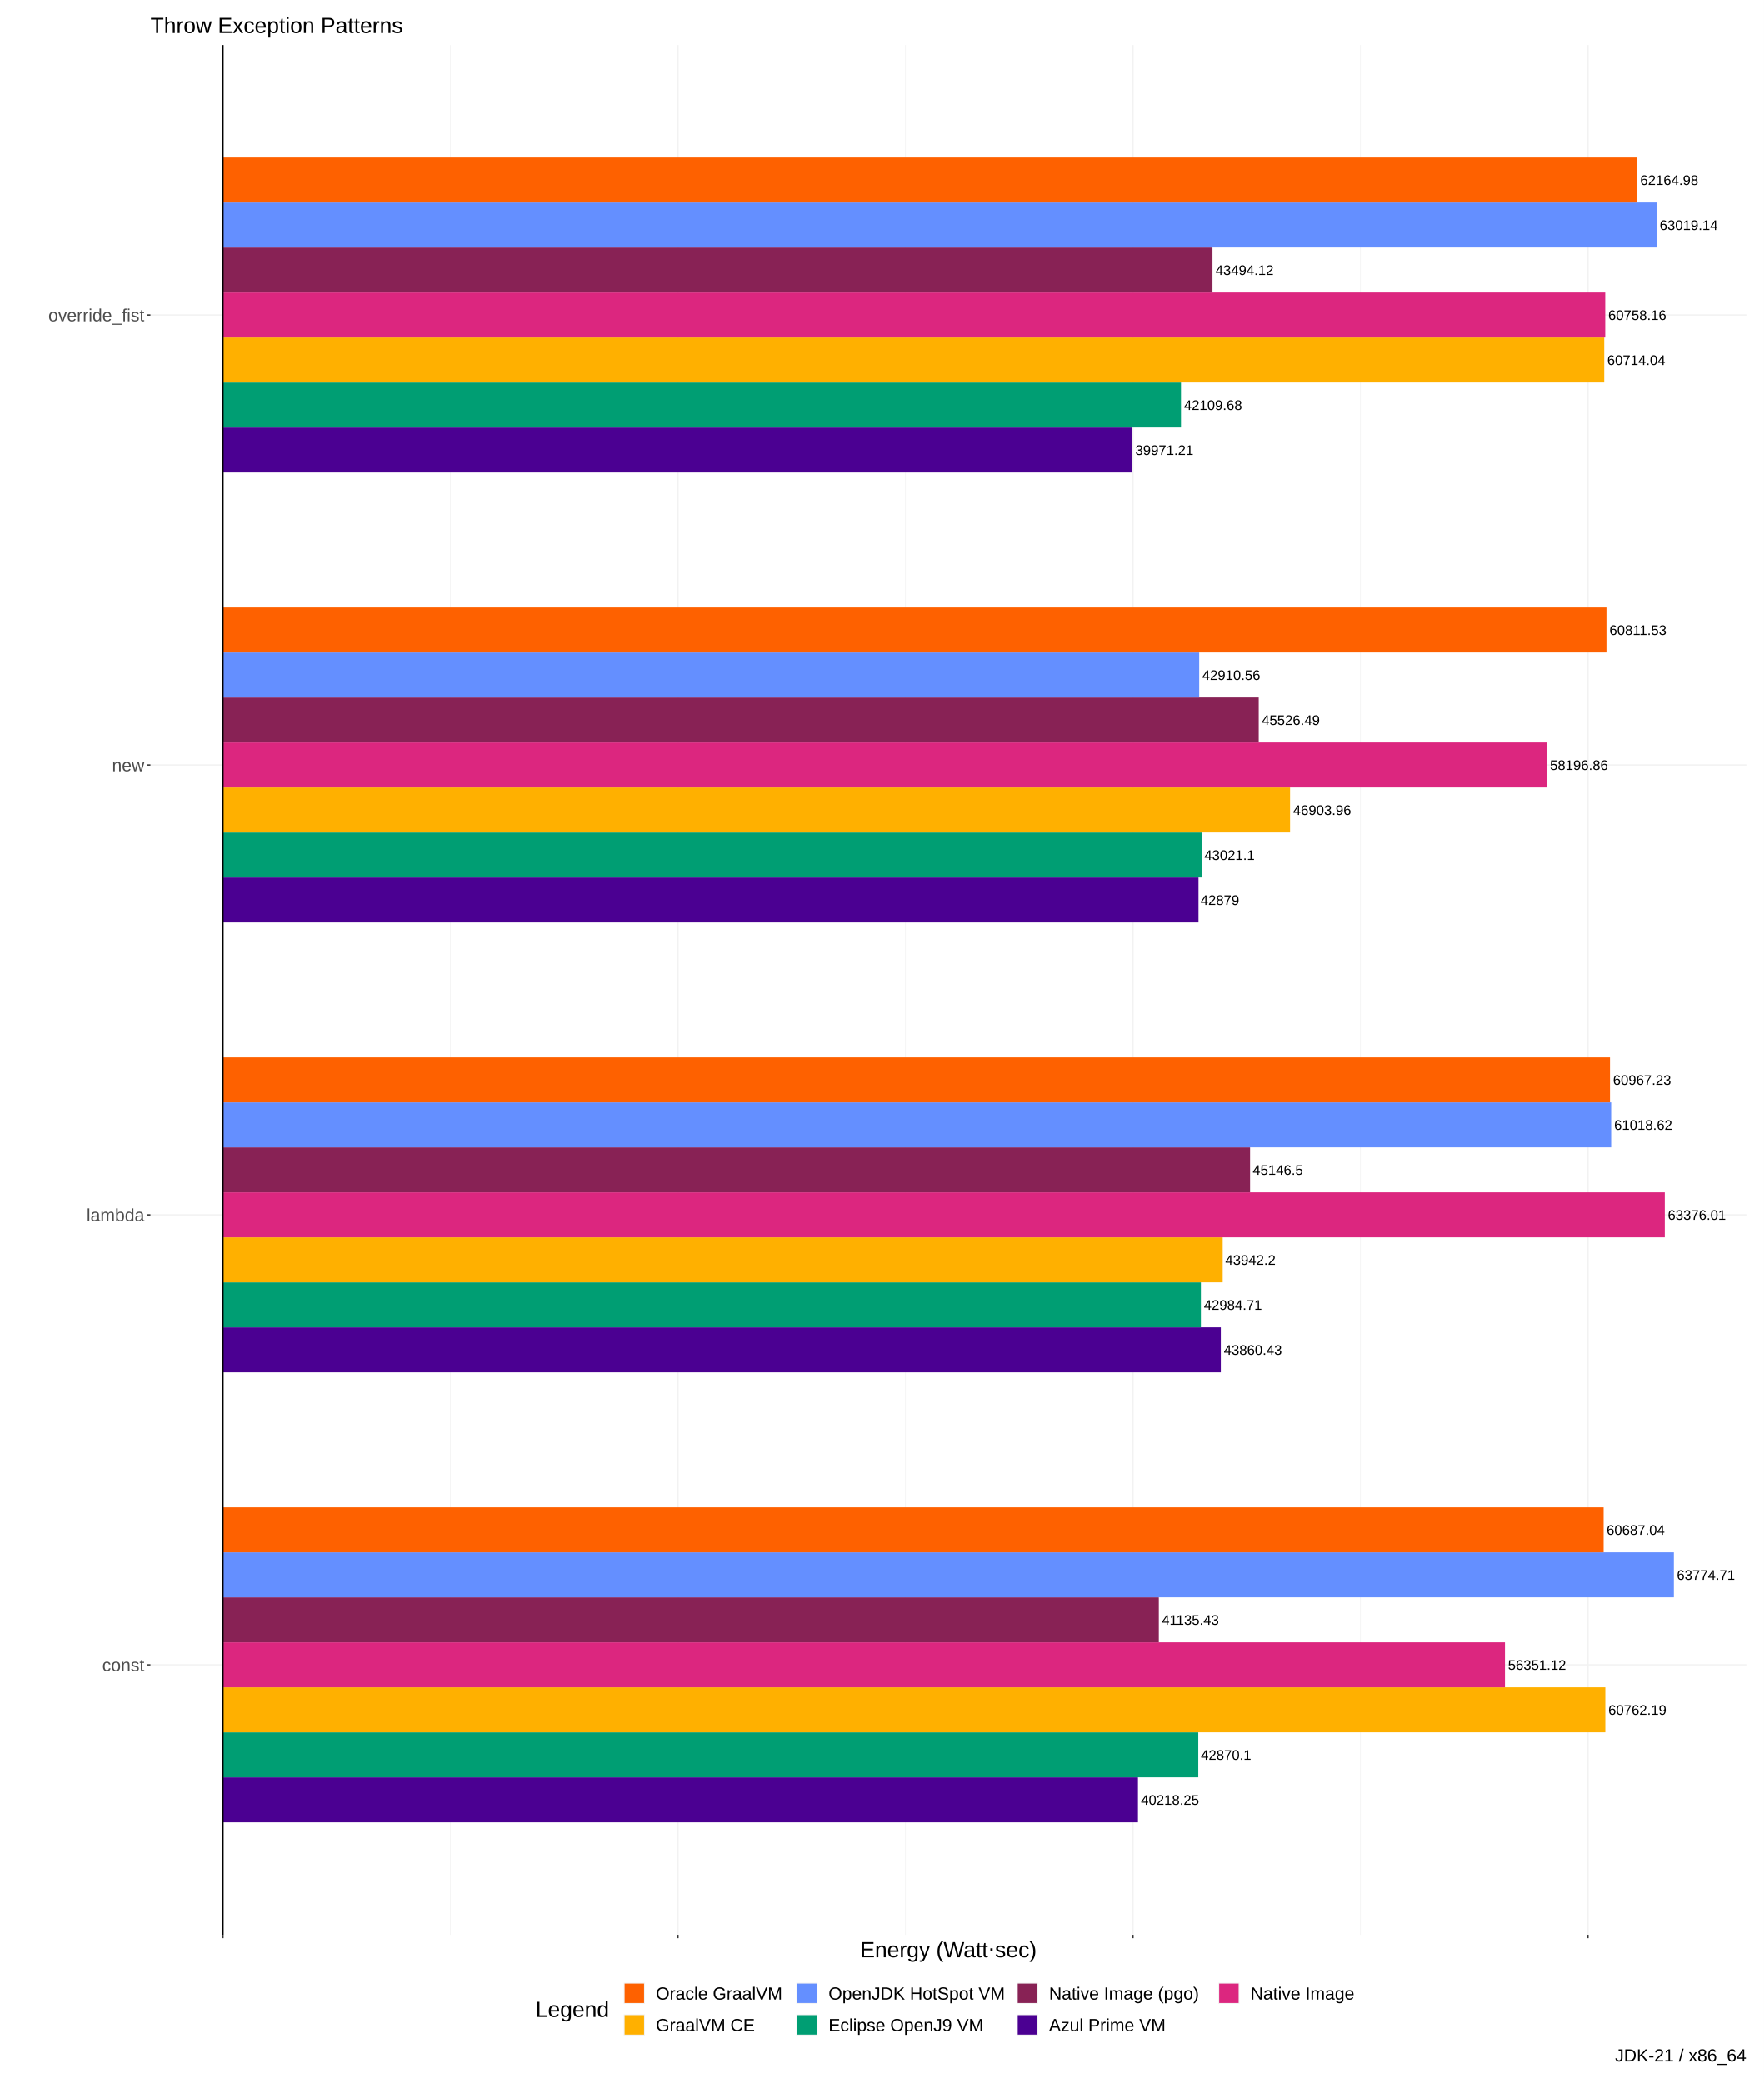
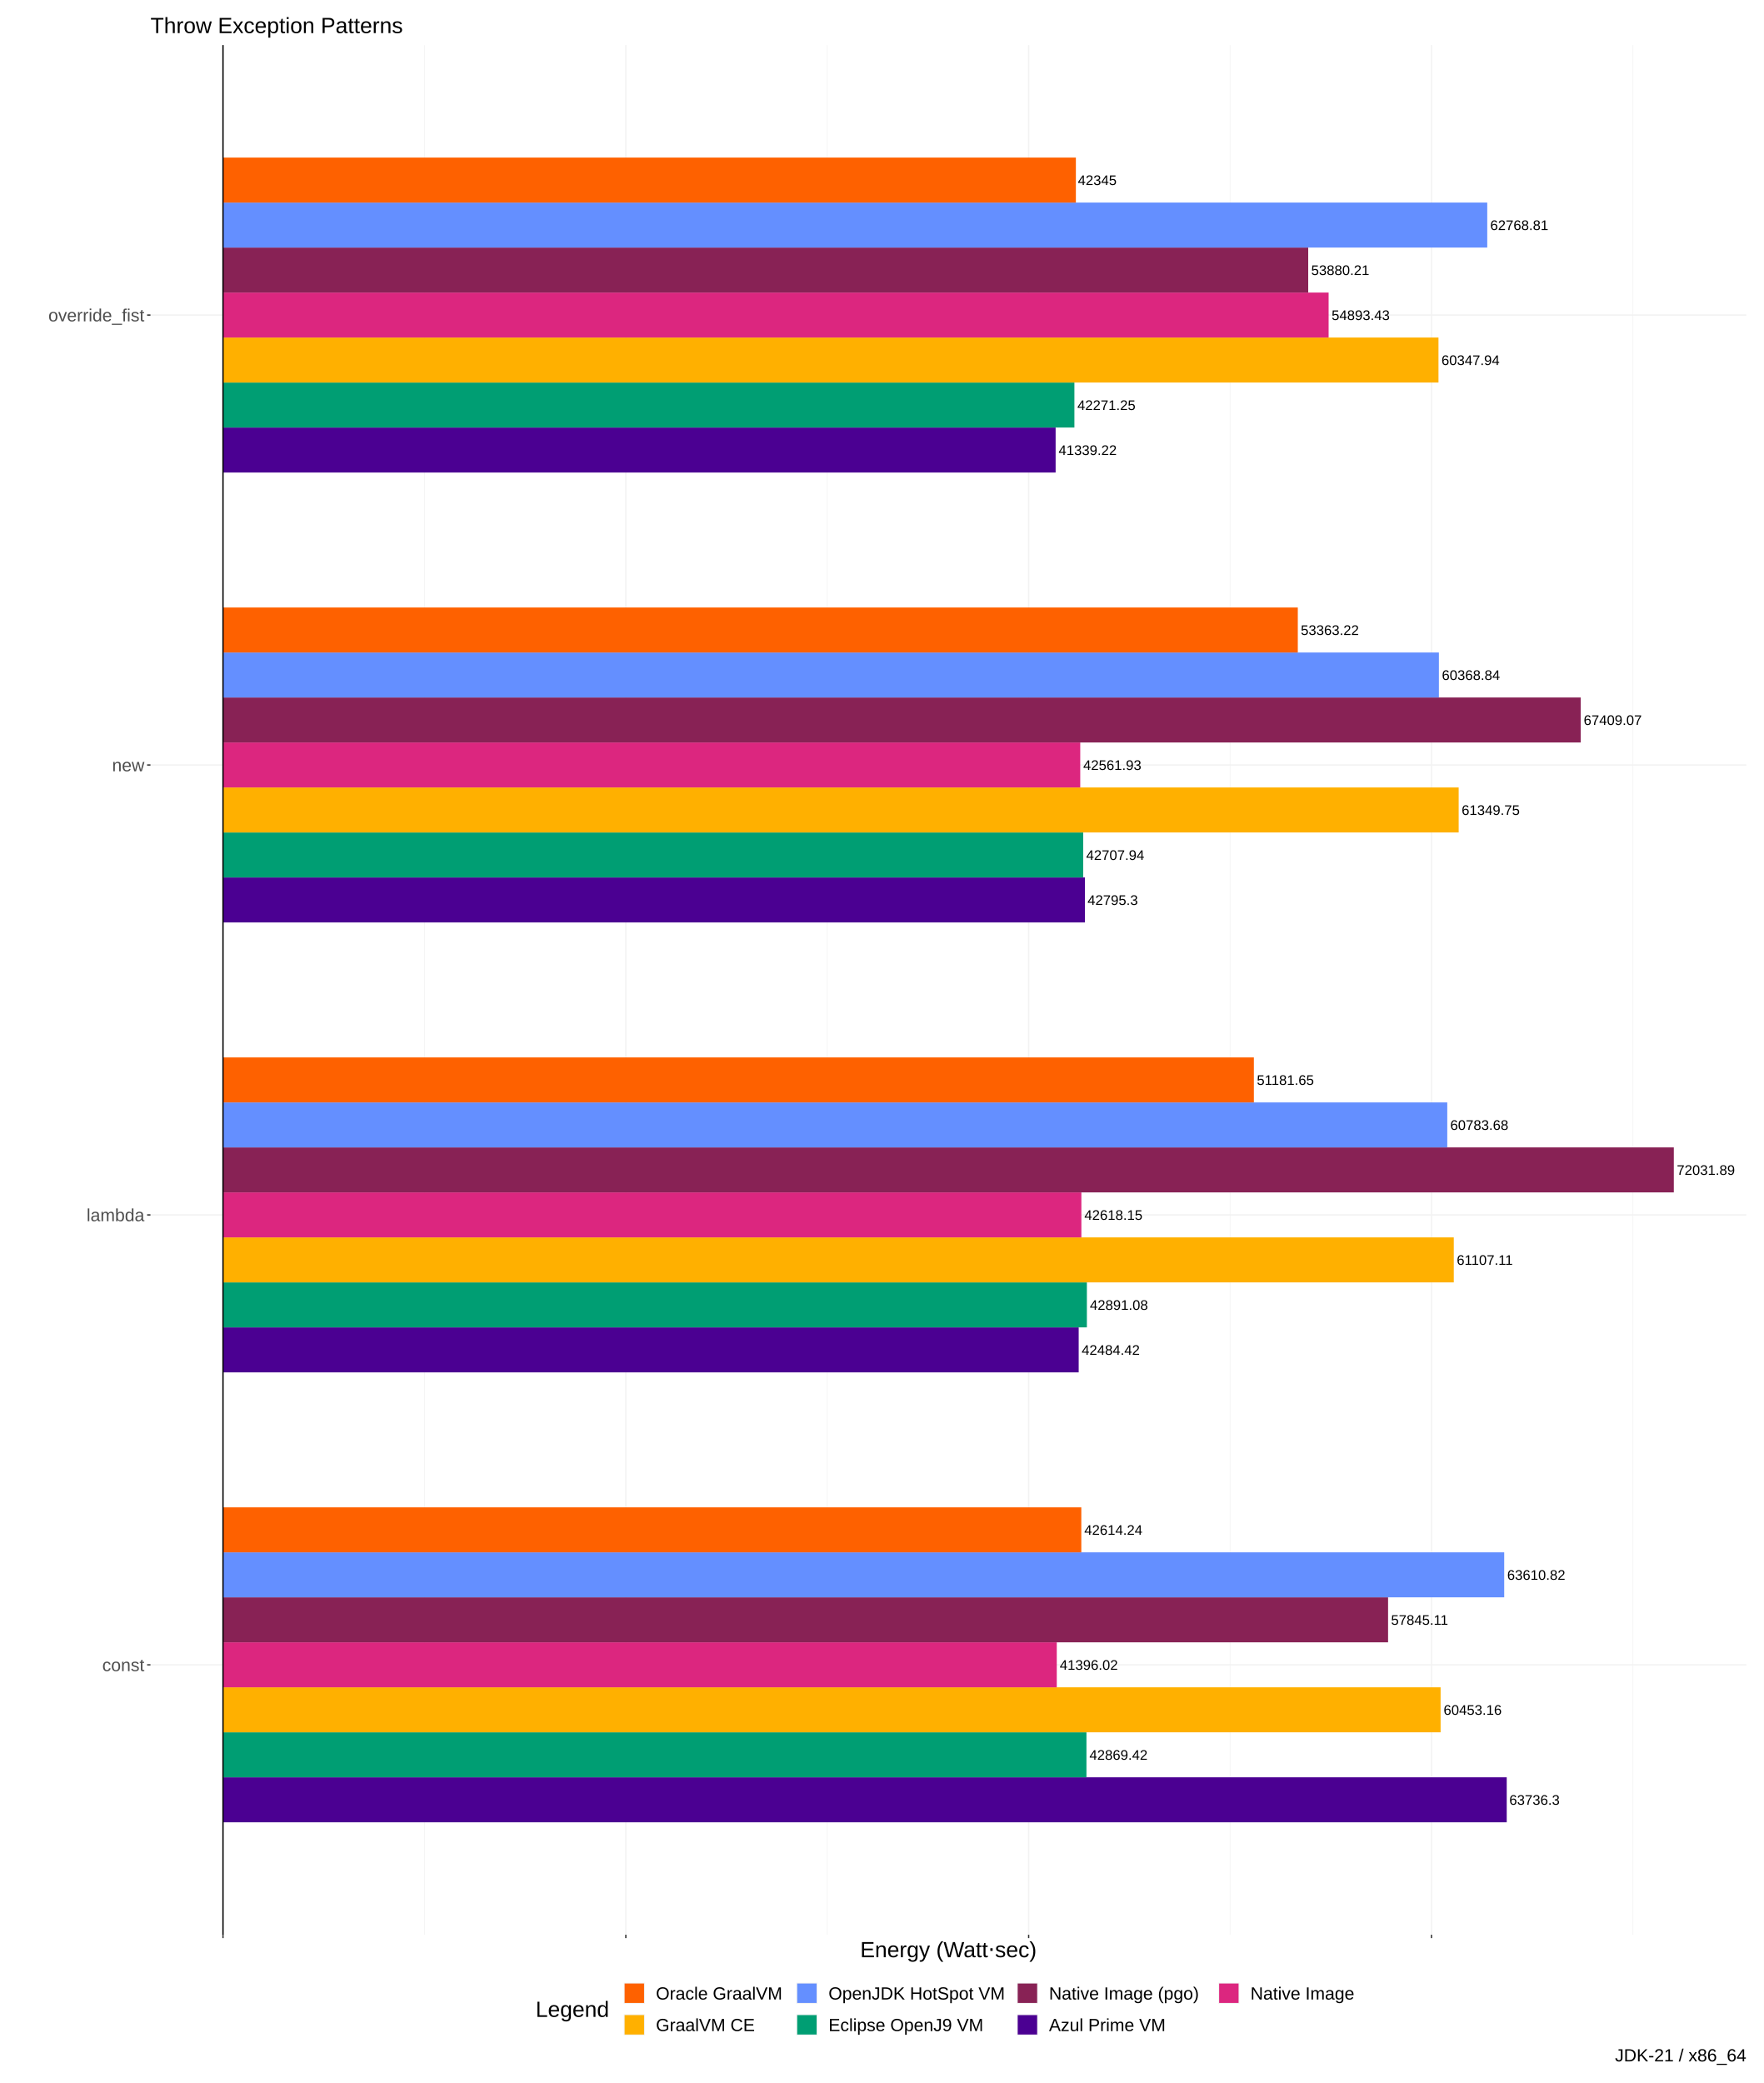
<svg xmlns="http://www.w3.org/2000/svg" class="svglite" width="1440.00pt" height="1700.79pt" viewBox="0 0 1440.00 1700.79">
  <defs>
    <style type="text/css">
    .svglite line, .svglite polyline, .svglite polygon, .svglite path, .svglite rect, .svglite circle {
      fill: none;
      stroke: #000000;
      stroke-linecap: round;
      stroke-linejoin: round;
      stroke-miterlimit: 10.00;
    }
    .svglite text {
      white-space: pre;
    }
  </style>
  </defs>
  <rect width="100%" height="100%" style="stroke: none; fill: #FFFFFF;" />
  <defs>
    <clipPath id="cpMC4wMHwxNDQwLjAwfDAuMDB8MTcwMC43OQ==">
      <rect x="0.00" y="0.00" width="1440.00" height="1700.79" />
    </clipPath>
  </defs>
  <g clip-path="url(#cpMC4wMHwxNDQwLjAwfDAuMDB8MTcwMC43OQ==)">
    <rect x="0.00" y="0.00" width="1440.00" height="1700.79" style="stroke-width: 1.07; stroke: #FFFFFF; fill: #FFFFFF;" />
    <rect x="122.85" y="36.82" width="1302.98" height="1542.94" style="stroke-width: 1.07; stroke: none;" />
-     <polyline points="367.81,1579.76 367.81,36.82 " style="stroke-width: 0.53; stroke: #F2F2F2; stroke-linecap: butt;" />
-     <polyline points="739.28,1579.76 739.28,36.82 " style="stroke-width: 0.53; stroke: #F2F2F2; stroke-linecap: butt;" />
-     <polyline points="1110.75,1579.76 1110.75,36.82 " style="stroke-width: 0.53; stroke: #F2F2F2; stroke-linecap: butt;" />
+     <polyline points="346.52,1579.76 346.52,36.82 " style="stroke-width: 0.53; stroke: #F2F2F2; stroke-linecap: butt;" />
+     <polyline points="675.41,1579.76 675.41,36.82 " style="stroke-width: 0.53; stroke: #F2F2F2; stroke-linecap: butt;" />
+     <polyline points="1004.30,1579.76 1004.30,36.82 " style="stroke-width: 0.53; stroke: #F2F2F2; stroke-linecap: butt;" />
+     <polyline points="1333.19,1579.76 1333.19,36.82 " style="stroke-width: 0.53; stroke: #F2F2F2; stroke-linecap: butt;" />
    <polyline points="122.85,1359.34 1425.83,1359.34 " style="stroke-width: 1.07; stroke: #F2F2F2; stroke-linecap: butt;" />
    <polyline points="122.85,991.98 1425.83,991.98 " style="stroke-width: 1.07; stroke: #F2F2F2; stroke-linecap: butt;" />
    <polyline points="122.85,624.61 1425.83,624.61 " style="stroke-width: 1.07; stroke: #F2F2F2; stroke-linecap: butt;" />
    <polyline points="122.85,257.24 1425.83,257.24 " style="stroke-width: 1.07; stroke: #F2F2F2; stroke-linecap: butt;" />
    <polyline points="182.07,1579.76 182.07,36.82 " style="stroke-width: 1.07; stroke: #F2F2F2; stroke-linecap: butt;" />
-     <polyline points="553.55,1579.76 553.55,36.82 " style="stroke-width: 1.07; stroke: #F2F2F2; stroke-linecap: butt;" />
-     <polyline points="925.02,1579.76 925.02,36.82 " style="stroke-width: 1.07; stroke: #F2F2F2; stroke-linecap: butt;" />
-     <polyline points="1296.49,1579.76 1296.49,36.82 " style="stroke-width: 1.07; stroke: #F2F2F2; stroke-linecap: butt;" />
-     <rect x="182.07" y="716.45" width="796.42" height="36.74" style="stroke-width: 1.07; stroke: none; stroke-linecap: butt; stroke-linejoin: miter; fill: #4B0092;" />
-     <rect x="182.07" y="349.09" width="742.41" height="36.74" style="stroke-width: 1.07; stroke: none; stroke-linecap: butt; stroke-linejoin: miter; fill: #4B0092;" />
-     <rect x="182.07" y="1451.19" width="747.00" height="36.74" style="stroke-width: 1.07; stroke: none; stroke-linecap: butt; stroke-linejoin: miter; fill: #4B0092;" />
-     <rect x="182.07" y="1083.82" width="814.65" height="36.74" style="stroke-width: 1.07; stroke: none; stroke-linecap: butt; stroke-linejoin: miter; fill: #4B0092;" />
-     <rect x="182.07" y="1414.45" width="796.25" height="36.74" style="stroke-width: 1.07; stroke: none; stroke-linecap: butt; stroke-linejoin: miter; fill: #009E73;" />
-     <rect x="182.07" y="679.72" width="799.06" height="36.74" style="stroke-width: 1.07; stroke: none; stroke-linecap: butt; stroke-linejoin: miter; fill: #009E73;" />
-     <rect x="182.07" y="312.35" width="782.13" height="36.74" style="stroke-width: 1.07; stroke: none; stroke-linecap: butt; stroke-linejoin: miter; fill: #009E73;" />
-     <rect x="182.07" y="1047.08" width="798.38" height="36.74" style="stroke-width: 1.07; stroke: none; stroke-linecap: butt; stroke-linejoin: miter; fill: #009E73;" />
-     <rect x="182.07" y="275.61" width="1127.68" height="36.74" style="stroke-width: 1.07; stroke: none; stroke-linecap: butt; stroke-linejoin: miter; fill: #FFB000;" />
-     <rect x="182.07" y="1010.35" width="816.17" height="36.74" style="stroke-width: 1.07; stroke: none; stroke-linecap: butt; stroke-linejoin: miter; fill: #FFB000;" />
-     <rect x="182.07" y="642.98" width="871.18" height="36.74" style="stroke-width: 1.07; stroke: none; stroke-linecap: butt; stroke-linejoin: miter; fill: #FFB000;" />
-     <rect x="182.07" y="1377.71" width="1128.57" height="36.74" style="stroke-width: 1.07; stroke: none; stroke-linecap: butt; stroke-linejoin: miter; fill: #FFB000;" />
-     <rect x="182.07" y="1340.98" width="1046.64" height="36.74" style="stroke-width: 1.07; stroke: none; stroke-linecap: butt; stroke-linejoin: miter; fill: #DC267F;" />
-     <rect x="182.07" y="973.61" width="1177.12" height="36.74" style="stroke-width: 1.07; stroke: none; stroke-linecap: butt; stroke-linejoin: miter; fill: #DC267F;" />
-     <rect x="182.07" y="606.24" width="1080.93" height="36.74" style="stroke-width: 1.07; stroke: none; stroke-linecap: butt; stroke-linejoin: miter; fill: #DC267F;" />
-     <rect x="182.07" y="238.88" width="1128.50" height="36.74" style="stroke-width: 1.07; stroke: none; stroke-linecap: butt; stroke-linejoin: miter; fill: #DC267F;" />
-     <rect x="182.07" y="202.14" width="807.84" height="36.74" style="stroke-width: 1.07; stroke: none; stroke-linecap: butt; stroke-linejoin: miter; fill: #882255;" />
-     <rect x="182.07" y="1304.24" width="764.03" height="36.74" style="stroke-width: 1.07; stroke: none; stroke-linecap: butt; stroke-linejoin: miter; fill: #882255;" />
-     <rect x="182.07" y="569.51" width="845.59" height="36.74" style="stroke-width: 1.07; stroke: none; stroke-linecap: butt; stroke-linejoin: miter; fill: #882255;" />
-     <rect x="182.07" y="936.87" width="838.53" height="36.74" style="stroke-width: 1.07; stroke: none; stroke-linecap: butt; stroke-linejoin: miter; fill: #882255;" />
-     <rect x="182.07" y="900.14" width="1133.34" height="36.74" style="stroke-width: 1.07; stroke: none; stroke-linecap: butt; stroke-linejoin: miter; fill: #648FFF;" />
-     <rect x="182.07" y="1267.50" width="1184.53" height="36.74" style="stroke-width: 1.07; stroke: none; stroke-linecap: butt; stroke-linejoin: miter; fill: #648FFF;" />
-     <rect x="182.07" y="165.40" width="1170.49" height="36.74" style="stroke-width: 1.07; stroke: none; stroke-linecap: butt; stroke-linejoin: miter; fill: #648FFF;" />
-     <rect x="182.07" y="532.77" width="797.00" height="36.74" style="stroke-width: 1.07; stroke: none; stroke-linecap: butt; stroke-linejoin: miter; fill: #648FFF;" />
-     <rect x="182.07" y="1230.77" width="1127.18" height="36.74" style="stroke-width: 1.07; stroke: none; stroke-linecap: butt; stroke-linejoin: miter; fill: #FE6100;" />
-     <rect x="182.07" y="496.03" width="1129.49" height="36.74" style="stroke-width: 1.07; stroke: none; stroke-linecap: butt; stroke-linejoin: miter; fill: #FE6100;" />
-     <rect x="182.07" y="128.67" width="1154.63" height="36.74" style="stroke-width: 1.07; stroke: none; stroke-linecap: butt; stroke-linejoin: miter; fill: #FE6100;" />
-     <rect x="182.07" y="863.40" width="1132.38" height="36.74" style="stroke-width: 1.07; stroke: none; stroke-linecap: butt; stroke-linejoin: miter; fill: #FE6100;" />
-     <text x="980.12" y="738.89" style="font-size: 11.38px; font-family: &quot;Liberation Sans&quot;;" textLength="32.54px" lengthAdjust="spacingAndGlyphs">42879</text>
-     <text x="926.91" y="371.52" style="font-size: 11.38px; font-family: &quot;Liberation Sans&quot;;" textLength="48.61px" lengthAdjust="spacingAndGlyphs">39971.21</text>
-     <text x="931.50" y="1473.62" style="font-size: 11.38px; font-family: &quot;Liberation Sans&quot;;" textLength="48.61px" lengthAdjust="spacingAndGlyphs">40218.25</text>
-     <text x="999.15" y="1106.25" style="font-size: 11.38px; font-family: &quot;Liberation Sans&quot;;" textLength="48.61px" lengthAdjust="spacingAndGlyphs">43860.43</text>
-     <text x="980.43" y="1436.88" style="font-size: 11.38px; font-family: &quot;Liberation Sans&quot;;" textLength="42.10px" lengthAdjust="spacingAndGlyphs">42870.1</text>
-     <text x="983.24" y="702.15" style="font-size: 11.38px; font-family: &quot;Liberation Sans&quot;;" textLength="42.10px" lengthAdjust="spacingAndGlyphs">43021.1</text>
-     <text x="966.63" y="334.78" style="font-size: 11.38px; font-family: &quot;Liberation Sans&quot;;" textLength="48.61px" lengthAdjust="spacingAndGlyphs">42109.68</text>
-     <text x="982.88" y="1069.52" style="font-size: 11.38px; font-family: &quot;Liberation Sans&quot;;" textLength="48.61px" lengthAdjust="spacingAndGlyphs">42984.71</text>
-     <text x="1312.18" y="298.05" style="font-size: 11.38px; font-family: &quot;Liberation Sans&quot;;" textLength="48.61px" lengthAdjust="spacingAndGlyphs">60714.04</text>
-     <text x="1000.34" y="1032.78" style="font-size: 11.38px; font-family: &quot;Liberation Sans&quot;;" textLength="42.10px" lengthAdjust="spacingAndGlyphs">43942.2</text>
-     <text x="1055.68" y="665.41" style="font-size: 11.38px; font-family: &quot;Liberation Sans&quot;;" textLength="48.61px" lengthAdjust="spacingAndGlyphs">46903.96</text>
-     <text x="1313.08" y="1400.15" style="font-size: 11.38px; font-family: &quot;Liberation Sans&quot;;" textLength="48.61px" lengthAdjust="spacingAndGlyphs">60762.19</text>
-     <text x="1231.15" y="1363.41" style="font-size: 11.38px; font-family: &quot;Liberation Sans&quot;;" textLength="48.61px" lengthAdjust="spacingAndGlyphs">56351.12</text>
-     <text x="1361.63" y="996.04" style="font-size: 11.38px; font-family: &quot;Liberation Sans&quot;;" textLength="48.61px" lengthAdjust="spacingAndGlyphs">63376.01</text>
-     <text x="1265.43" y="628.68" style="font-size: 11.38px; font-family: &quot;Liberation Sans&quot;;" textLength="48.61px" lengthAdjust="spacingAndGlyphs">58196.86</text>
-     <text x="1313.00" y="261.31" style="font-size: 11.38px; font-family: &quot;Liberation Sans&quot;;" textLength="48.61px" lengthAdjust="spacingAndGlyphs">60758.16</text>
-     <text x="992.35" y="224.57" style="font-size: 11.38px; font-family: &quot;Liberation Sans&quot;;" textLength="48.61px" lengthAdjust="spacingAndGlyphs">43494.12</text>
-     <text x="948.54" y="1326.67" style="font-size: 11.38px; font-family: &quot;Liberation Sans&quot;;" textLength="48.61px" lengthAdjust="spacingAndGlyphs">41135.43</text>
-     <text x="1030.10" y="591.94" style="font-size: 11.38px; font-family: &quot;Liberation Sans&quot;;" textLength="48.61px" lengthAdjust="spacingAndGlyphs">45526.49</text>
-     <text x="1022.71" y="959.31" style="font-size: 11.38px; font-family: &quot;Liberation Sans&quot;;" textLength="42.10px" lengthAdjust="spacingAndGlyphs">45146.5</text>
-     <text x="1317.84" y="922.57" style="font-size: 11.38px; font-family: &quot;Liberation Sans&quot;;" textLength="48.61px" lengthAdjust="spacingAndGlyphs">61018.62</text>
-     <text x="1369.03" y="1289.94" style="font-size: 11.38px; font-family: &quot;Liberation Sans&quot;;" textLength="48.61px" lengthAdjust="spacingAndGlyphs">63774.71</text>
-     <text x="1355.00" y="187.84" style="font-size: 11.38px; font-family: &quot;Liberation Sans&quot;;" textLength="48.61px" lengthAdjust="spacingAndGlyphs">63019.14</text>
-     <text x="981.51" y="555.20" style="font-size: 11.38px; font-family: &quot;Liberation Sans&quot;;" textLength="48.61px" lengthAdjust="spacingAndGlyphs">42910.56</text>
-     <text x="1311.68" y="1253.20" style="font-size: 11.38px; font-family: &quot;Liberation Sans&quot;;" textLength="48.61px" lengthAdjust="spacingAndGlyphs">60687.04</text>
-     <text x="1313.99" y="518.47" style="font-size: 11.38px; font-family: &quot;Liberation Sans&quot;;" textLength="48.61px" lengthAdjust="spacingAndGlyphs">60811.53</text>
-     <text x="1339.13" y="151.10" style="font-size: 11.38px; font-family: &quot;Liberation Sans&quot;;" textLength="48.61px" lengthAdjust="spacingAndGlyphs">62164.98</text>
-     <text x="1316.89" y="885.83" style="font-size: 11.38px; font-family: &quot;Liberation Sans&quot;;" textLength="48.61px" lengthAdjust="spacingAndGlyphs">60967.23</text>
+     <polyline points="510.96,1579.76 510.96,36.82 " style="stroke-width: 1.07; stroke: #F2F2F2; stroke-linecap: butt;" />
+     <polyline points="839.85,1579.76 839.85,36.82 " style="stroke-width: 1.07; stroke: #F2F2F2; stroke-linecap: butt;" />
+     <polyline points="1168.74,1579.76 1168.74,36.82 " style="stroke-width: 1.07; stroke: #F2F2F2; stroke-linecap: butt;" />
+     <rect x="182.07" y="716.45" width="703.75" height="36.74" style="stroke-width: 1.07; stroke: none; stroke-linecap: butt; stroke-linejoin: miter; fill: #4B0092;" />
+     <rect x="182.07" y="349.09" width="679.80" height="36.74" style="stroke-width: 1.07; stroke: none; stroke-linecap: butt; stroke-linejoin: miter; fill: #4B0092;" />
+     <rect x="182.07" y="1451.19" width="1048.11" height="36.74" style="stroke-width: 1.07; stroke: none; stroke-linecap: butt; stroke-linejoin: miter; fill: #4B0092;" />
+     <rect x="182.07" y="1083.82" width="698.63" height="36.74" style="stroke-width: 1.07; stroke: none; stroke-linecap: butt; stroke-linejoin: miter; fill: #4B0092;" />
+     <rect x="182.07" y="1414.45" width="704.97" height="36.74" style="stroke-width: 1.07; stroke: none; stroke-linecap: butt; stroke-linejoin: miter; fill: #009E73;" />
+     <rect x="182.07" y="679.72" width="702.31" height="36.74" style="stroke-width: 1.07; stroke: none; stroke-linecap: butt; stroke-linejoin: miter; fill: #009E73;" />
+     <rect x="182.07" y="312.35" width="695.13" height="36.74" style="stroke-width: 1.07; stroke: none; stroke-linecap: butt; stroke-linejoin: miter; fill: #009E73;" />
+     <rect x="182.07" y="1047.08" width="705.32" height="36.74" style="stroke-width: 1.07; stroke: none; stroke-linecap: butt; stroke-linejoin: miter; fill: #009E73;" />
+     <rect x="182.07" y="275.61" width="992.39" height="36.74" style="stroke-width: 1.07; stroke: none; stroke-linecap: butt; stroke-linejoin: miter; fill: #FFB000;" />
+     <rect x="182.07" y="1010.35" width="1004.88" height="36.74" style="stroke-width: 1.07; stroke: none; stroke-linecap: butt; stroke-linejoin: miter; fill: #FFB000;" />
+     <rect x="182.07" y="642.98" width="1008.87" height="36.74" style="stroke-width: 1.07; stroke: none; stroke-linecap: butt; stroke-linejoin: miter; fill: #FFB000;" />
+     <rect x="182.07" y="1377.71" width="994.12" height="36.74" style="stroke-width: 1.07; stroke: none; stroke-linecap: butt; stroke-linejoin: miter; fill: #FFB000;" />
+     <rect x="182.07" y="1340.98" width="680.74" height="36.74" style="stroke-width: 1.07; stroke: none; stroke-linecap: butt; stroke-linejoin: miter; fill: #DC267F;" />
+     <rect x="182.07" y="973.61" width="700.83" height="36.74" style="stroke-width: 1.07; stroke: none; stroke-linecap: butt; stroke-linejoin: miter; fill: #DC267F;" />
+     <rect x="182.07" y="606.24" width="699.91" height="36.74" style="stroke-width: 1.07; stroke: none; stroke-linecap: butt; stroke-linejoin: miter; fill: #DC267F;" />
+     <rect x="182.07" y="238.88" width="902.69" height="36.74" style="stroke-width: 1.07; stroke: none; stroke-linecap: butt; stroke-linejoin: miter; fill: #DC267F;" />
+     <rect x="182.07" y="202.14" width="886.03" height="36.74" style="stroke-width: 1.07; stroke: none; stroke-linecap: butt; stroke-linejoin: miter; fill: #882255;" />
+     <rect x="182.07" y="1304.24" width="951.23" height="36.74" style="stroke-width: 1.07; stroke: none; stroke-linecap: butt; stroke-linejoin: miter; fill: #882255;" />
+     <rect x="182.07" y="569.51" width="1108.51" height="36.74" style="stroke-width: 1.07; stroke: none; stroke-linecap: butt; stroke-linejoin: miter; fill: #882255;" />
+     <rect x="182.07" y="936.87" width="1184.53" height="36.74" style="stroke-width: 1.07; stroke: none; stroke-linecap: butt; stroke-linejoin: miter; fill: #882255;" />
+     <rect x="182.07" y="900.14" width="999.56" height="36.74" style="stroke-width: 1.07; stroke: none; stroke-linecap: butt; stroke-linejoin: miter; fill: #648FFF;" />
+     <rect x="182.07" y="1267.50" width="1046.05" height="36.74" style="stroke-width: 1.07; stroke: none; stroke-linecap: butt; stroke-linejoin: miter; fill: #648FFF;" />
+     <rect x="182.07" y="165.40" width="1032.20" height="36.74" style="stroke-width: 1.07; stroke: none; stroke-linecap: butt; stroke-linejoin: miter; fill: #648FFF;" />
+     <rect x="182.07" y="532.77" width="992.73" height="36.74" style="stroke-width: 1.07; stroke: none; stroke-linecap: butt; stroke-linejoin: miter; fill: #648FFF;" />
+     <rect x="182.07" y="1230.77" width="700.77" height="36.74" style="stroke-width: 1.07; stroke: none; stroke-linecap: butt; stroke-linejoin: miter; fill: #FE6100;" />
+     <rect x="182.07" y="496.03" width="877.53" height="36.74" style="stroke-width: 1.07; stroke: none; stroke-linecap: butt; stroke-linejoin: miter; fill: #FE6100;" />
+     <rect x="182.07" y="128.67" width="696.34" height="36.74" style="stroke-width: 1.07; stroke: none; stroke-linecap: butt; stroke-linejoin: miter; fill: #FE6100;" />
+     <rect x="182.07" y="863.40" width="841.66" height="36.74" style="stroke-width: 1.07; stroke: none; stroke-linecap: butt; stroke-linejoin: miter; fill: #FE6100;" />
+     <text x="887.92" y="738.89" style="font-size: 11.38px; font-family: &quot;Liberation Sans&quot;;" textLength="42.10px" lengthAdjust="spacingAndGlyphs">42795.3</text>
+     <text x="864.31" y="371.52" style="font-size: 11.38px; font-family: &quot;Liberation Sans&quot;;" textLength="48.61px" lengthAdjust="spacingAndGlyphs">41339.22</text>
+     <text x="1232.29" y="1473.62" style="font-size: 11.38px; font-family: &quot;Liberation Sans&quot;;" textLength="42.10px" lengthAdjust="spacingAndGlyphs">63736.3</text>
+     <text x="883.14" y="1106.25" style="font-size: 11.38px; font-family: &quot;Liberation Sans&quot;;" textLength="48.61px" lengthAdjust="spacingAndGlyphs">42484.42</text>
+     <text x="889.47" y="1436.88" style="font-size: 11.38px; font-family: &quot;Liberation Sans&quot;;" textLength="48.61px" lengthAdjust="spacingAndGlyphs">42869.42</text>
+     <text x="886.81" y="702.15" style="font-size: 11.38px; font-family: &quot;Liberation Sans&quot;;" textLength="48.61px" lengthAdjust="spacingAndGlyphs">42707.94</text>
+     <text x="879.63" y="334.78" style="font-size: 11.38px; font-family: &quot;Liberation Sans&quot;;" textLength="48.61px" lengthAdjust="spacingAndGlyphs">42271.25</text>
+     <text x="889.82" y="1069.52" style="font-size: 11.38px; font-family: &quot;Liberation Sans&quot;;" textLength="48.61px" lengthAdjust="spacingAndGlyphs">42891.08</text>
+     <text x="1176.89" y="298.05" style="font-size: 11.38px; font-family: &quot;Liberation Sans&quot;;" textLength="48.61px" lengthAdjust="spacingAndGlyphs">60347.94</text>
+     <text x="1189.38" y="1032.78" style="font-size: 11.38px; font-family: &quot;Liberation Sans&quot;;" textLength="48.61px" lengthAdjust="spacingAndGlyphs">61107.11</text>
+     <text x="1193.37" y="665.41" style="font-size: 11.38px; font-family: &quot;Liberation Sans&quot;;" textLength="48.61px" lengthAdjust="spacingAndGlyphs">61349.75</text>
+     <text x="1178.62" y="1400.15" style="font-size: 11.38px; font-family: &quot;Liberation Sans&quot;;" textLength="48.61px" lengthAdjust="spacingAndGlyphs">60453.16</text>
+     <text x="865.24" y="1363.41" style="font-size: 11.38px; font-family: &quot;Liberation Sans&quot;;" textLength="48.61px" lengthAdjust="spacingAndGlyphs">41396.02</text>
+     <text x="885.34" y="996.04" style="font-size: 11.38px; font-family: &quot;Liberation Sans&quot;;" textLength="48.61px" lengthAdjust="spacingAndGlyphs">42618.15</text>
+     <text x="884.41" y="628.68" style="font-size: 11.38px; font-family: &quot;Liberation Sans&quot;;" textLength="48.61px" lengthAdjust="spacingAndGlyphs">42561.93</text>
+     <text x="1087.20" y="261.31" style="font-size: 11.38px; font-family: &quot;Liberation Sans&quot;;" textLength="48.61px" lengthAdjust="spacingAndGlyphs">54893.43</text>
+     <text x="1070.54" y="224.57" style="font-size: 11.38px; font-family: &quot;Liberation Sans&quot;;" textLength="48.61px" lengthAdjust="spacingAndGlyphs">53880.21</text>
+     <text x="1135.74" y="1326.67" style="font-size: 11.38px; font-family: &quot;Liberation Sans&quot;;" textLength="48.61px" lengthAdjust="spacingAndGlyphs">57845.11</text>
+     <text x="1293.01" y="591.94" style="font-size: 11.38px; font-family: &quot;Liberation Sans&quot;;" textLength="48.61px" lengthAdjust="spacingAndGlyphs">67409.07</text>
+     <text x="1369.03" y="959.31" style="font-size: 11.38px; font-family: &quot;Liberation Sans&quot;;" textLength="48.61px" lengthAdjust="spacingAndGlyphs">72031.89</text>
+     <text x="1184.06" y="922.57" style="font-size: 11.38px; font-family: &quot;Liberation Sans&quot;;" textLength="48.61px" lengthAdjust="spacingAndGlyphs">60783.68</text>
+     <text x="1230.55" y="1289.94" style="font-size: 11.38px; font-family: &quot;Liberation Sans&quot;;" textLength="48.61px" lengthAdjust="spacingAndGlyphs">63610.82</text>
+     <text x="1216.70" y="187.84" style="font-size: 11.38px; font-family: &quot;Liberation Sans&quot;;" textLength="48.61px" lengthAdjust="spacingAndGlyphs">62768.81</text>
+     <text x="1177.24" y="555.20" style="font-size: 11.38px; font-family: &quot;Liberation Sans&quot;;" textLength="48.61px" lengthAdjust="spacingAndGlyphs">60368.84</text>
+     <text x="885.27" y="1253.20" style="font-size: 11.38px; font-family: &quot;Liberation Sans&quot;;" textLength="48.61px" lengthAdjust="spacingAndGlyphs">42614.24</text>
+     <text x="1062.03" y="518.47" style="font-size: 11.38px; font-family: &quot;Liberation Sans&quot;;" textLength="48.61px" lengthAdjust="spacingAndGlyphs">53363.22</text>
+     <text x="880.04" y="151.10" style="font-size: 11.38px; font-family: &quot;Liberation Sans&quot;;" textLength="32.54px" lengthAdjust="spacingAndGlyphs">42345</text>
+     <text x="1026.16" y="885.83" style="font-size: 11.38px; font-family: &quot;Liberation Sans&quot;;" textLength="48.61px" lengthAdjust="spacingAndGlyphs">51181.65</text>
    <line x1="182.07" y1="1579.76" x2="182.07" y2="36.82" style="stroke-width: 1.07; stroke-linecap: butt;" />
    <text x="117.91" y="1364.48" text-anchor="end" style="font-size: 14.40px;fill: #4D4D4D; font-family: &quot;Liberation Sans&quot;;" textLength="36.59px" lengthAdjust="spacingAndGlyphs">const</text>
    <text x="117.91" y="997.12" text-anchor="end" style="font-size: 14.40px;fill: #4D4D4D; font-family: &quot;Liberation Sans&quot;;" textLength="51.01px" lengthAdjust="spacingAndGlyphs">lambda</text>
    <text x="117.91" y="629.75" text-anchor="end" style="font-size: 14.40px;fill: #4D4D4D; font-family: &quot;Liberation Sans&quot;;" textLength="28.32px" lengthAdjust="spacingAndGlyphs">new</text>
    <text x="117.91" y="262.39" text-anchor="end" style="font-size: 14.40px;fill: #4D4D4D; font-family: &quot;Liberation Sans&quot;;" textLength="83.83px" lengthAdjust="spacingAndGlyphs">override_fist</text>
    <polyline points="120.11,1359.34 122.85,1359.34 " style="stroke-width: 1.07; stroke: #333333; stroke-linecap: butt;" />
    <polyline points="120.11,991.98 122.85,991.98 " style="stroke-width: 1.07; stroke: #333333; stroke-linecap: butt;" />
    <polyline points="120.11,624.61 122.85,624.61 " style="stroke-width: 1.07; stroke: #333333; stroke-linecap: butt;" />
    <polyline points="120.11,257.24 122.85,257.24 " style="stroke-width: 1.07; stroke: #333333; stroke-linecap: butt;" />
    <polyline points="182.07,1582.50 182.07,1579.76 " style="stroke-width: 1.07; stroke: #333333; stroke-linecap: butt;" />
-     <polyline points="553.55,1582.50 553.55,1579.76 " style="stroke-width: 1.07; stroke: #333333; stroke-linecap: butt;" />
-     <polyline points="925.02,1582.50 925.02,1579.76 " style="stroke-width: 1.07; stroke: #333333; stroke-linecap: butt;" />
-     <polyline points="1296.49,1582.50 1296.49,1579.76 " style="stroke-width: 1.07; stroke: #333333; stroke-linecap: butt;" />
+     <polyline points="510.96,1582.50 510.96,1579.76 " style="stroke-width: 1.07; stroke: #333333; stroke-linecap: butt;" />
+     <polyline points="839.85,1582.50 839.85,1579.76 " style="stroke-width: 1.07; stroke: #333333; stroke-linecap: butt;" />
+     <polyline points="1168.74,1582.50 1168.74,1579.76 " style="stroke-width: 1.07; stroke: #333333; stroke-linecap: butt;" />
    <text x="774.34" y="1598.10" text-anchor="middle" style="font-size: 18.00px; font-family: &quot;Liberation Sans&quot;;" textLength="152.52px" lengthAdjust="spacingAndGlyphs">Energy (Watt⋅sec)</text>
    <rect x="431.82" y="1613.37" width="685.04" height="54.02" style="stroke-width: 1.07; stroke: none; fill: #FFFFFF;" />
    <text x="437.29" y="1646.81" style="font-size: 18.00px; font-family: &quot;Liberation Sans&quot;;" textLength="63.01px" lengthAdjust="spacingAndGlyphs">Legend</text>
    <rect x="509.27" y="1618.85" width="17.28" height="17.28" style="stroke-width: 1.07; stroke: none; fill: #F2F2F2;" />
    <rect x="509.98" y="1619.56" width="15.86" height="15.86" style="stroke-width: 1.07; stroke: none; stroke-linecap: butt; stroke-linejoin: miter; fill: #FE6100;" />
    <rect x="650.17" y="1618.85" width="17.28" height="17.28" style="stroke-width: 1.07; stroke: none; fill: #F2F2F2;" />
    <rect x="650.88" y="1619.56" width="15.86" height="15.86" style="stroke-width: 1.07; stroke: none; stroke-linecap: butt; stroke-linejoin: miter; fill: #648FFF;" />
    <rect x="830.21" y="1618.85" width="17.28" height="17.28" style="stroke-width: 1.07; stroke: none; fill: #F2F2F2;" />
    <rect x="830.92" y="1619.56" width="15.86" height="15.86" style="stroke-width: 1.07; stroke: none; stroke-linecap: butt; stroke-linejoin: miter; fill: #882255;" />
    <rect x="994.67" y="1618.85" width="17.28" height="17.28" style="stroke-width: 1.07; stroke: none; fill: #F2F2F2;" />
    <rect x="995.38" y="1619.56" width="15.86" height="15.86" style="stroke-width: 1.07; stroke: none; stroke-linecap: butt; stroke-linejoin: miter; fill: #DC267F;" />
    <rect x="509.27" y="1644.64" width="17.28" height="17.28" style="stroke-width: 1.07; stroke: none; fill: #F2F2F2;" />
    <rect x="509.98" y="1645.35" width="15.86" height="15.86" style="stroke-width: 1.07; stroke: none; stroke-linecap: butt; stroke-linejoin: miter; fill: #FFB000;" />
    <rect x="650.17" y="1644.64" width="17.28" height="17.28" style="stroke-width: 1.07; stroke: none; fill: #F2F2F2;" />
    <rect x="650.88" y="1645.35" width="15.86" height="15.86" style="stroke-width: 1.07; stroke: none; stroke-linecap: butt; stroke-linejoin: miter; fill: #009E73;" />
    <rect x="830.21" y="1644.64" width="17.28" height="17.28" style="stroke-width: 1.07; stroke: none; fill: #F2F2F2;" />
    <rect x="830.92" y="1645.35" width="15.86" height="15.86" style="stroke-width: 1.07; stroke: none; stroke-linecap: butt; stroke-linejoin: miter; fill: #4B0092;" />
    <text x="535.51" y="1632.63" style="font-size: 14.40px; font-family: &quot;Liberation Sans&quot;;" textLength="105.69px" lengthAdjust="spacingAndGlyphs">Oracle GraalVM</text>
    <text x="676.42" y="1632.63" style="font-size: 14.40px; font-family: &quot;Liberation Sans&quot;;" textLength="144.83px" lengthAdjust="spacingAndGlyphs">OpenJDK HotSpot VM</text>
    <text x="856.46" y="1632.63" style="font-size: 14.40px; font-family: &quot;Liberation Sans&quot;;" textLength="129.25px" lengthAdjust="spacingAndGlyphs">Native Image (pgo)</text>
    <text x="1020.92" y="1632.63" style="font-size: 14.40px; font-family: &quot;Liberation Sans&quot;;" textLength="90.46px" lengthAdjust="spacingAndGlyphs">Native Image</text>
    <text x="535.51" y="1658.42" style="font-size: 14.40px; font-family: &quot;Liberation Sans&quot;;" textLength="78.80px" lengthAdjust="spacingAndGlyphs">GraalVM CE</text>
    <text x="676.42" y="1658.42" style="font-size: 14.40px; font-family: &quot;Liberation Sans&quot;;" textLength="124.62px" lengthAdjust="spacingAndGlyphs">Eclipse OpenJ9 VM</text>
    <text x="856.46" y="1658.42" style="font-size: 14.40px; font-family: &quot;Liberation Sans&quot;;" textLength="97.67px" lengthAdjust="spacingAndGlyphs">Azul Prime VM</text>
    <text x="122.85" y="27.03" style="font-size: 18.00px; font-family: &quot;Liberation Sans&quot;;" textLength="216.87px" lengthAdjust="spacingAndGlyphs">Throw Exception Patterns</text>
    <text x="1425.83" y="1683.16" text-anchor="end" style="font-size: 14.40px; font-family: &quot;Liberation Sans&quot;;" textLength="104.20px" lengthAdjust="spacingAndGlyphs">JDK-21 / x86_64</text>
  </g>
</svg>
